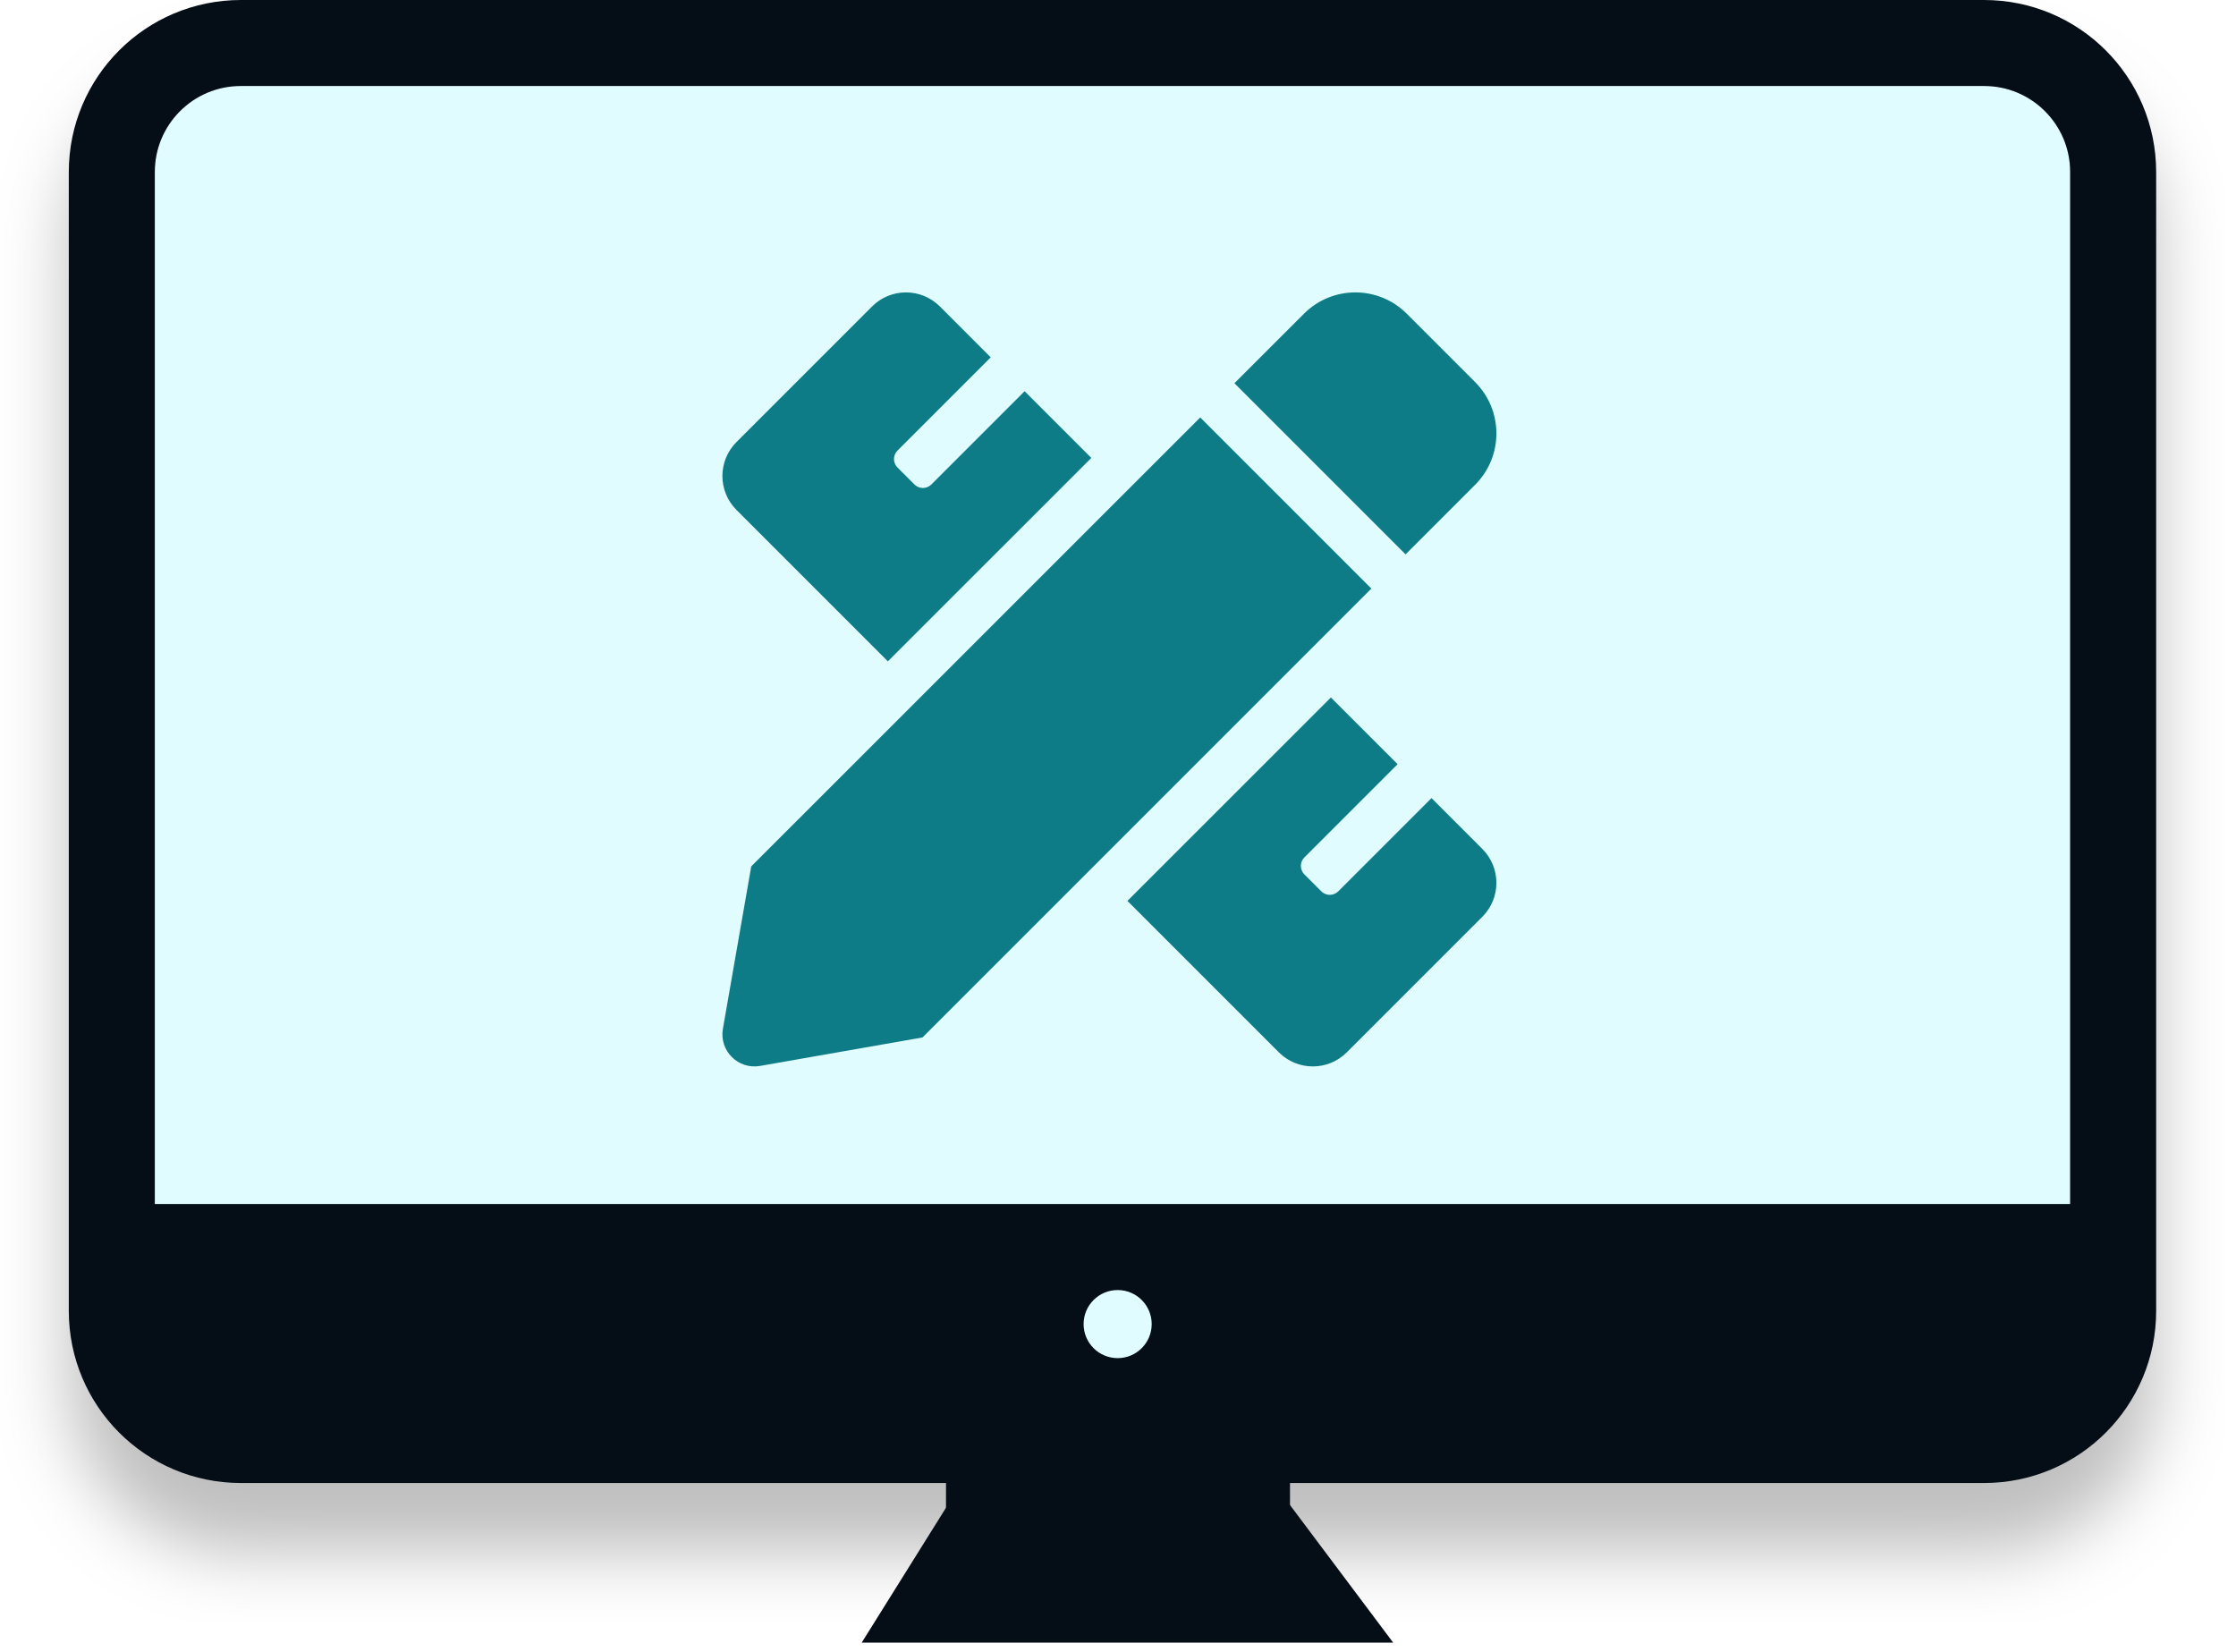
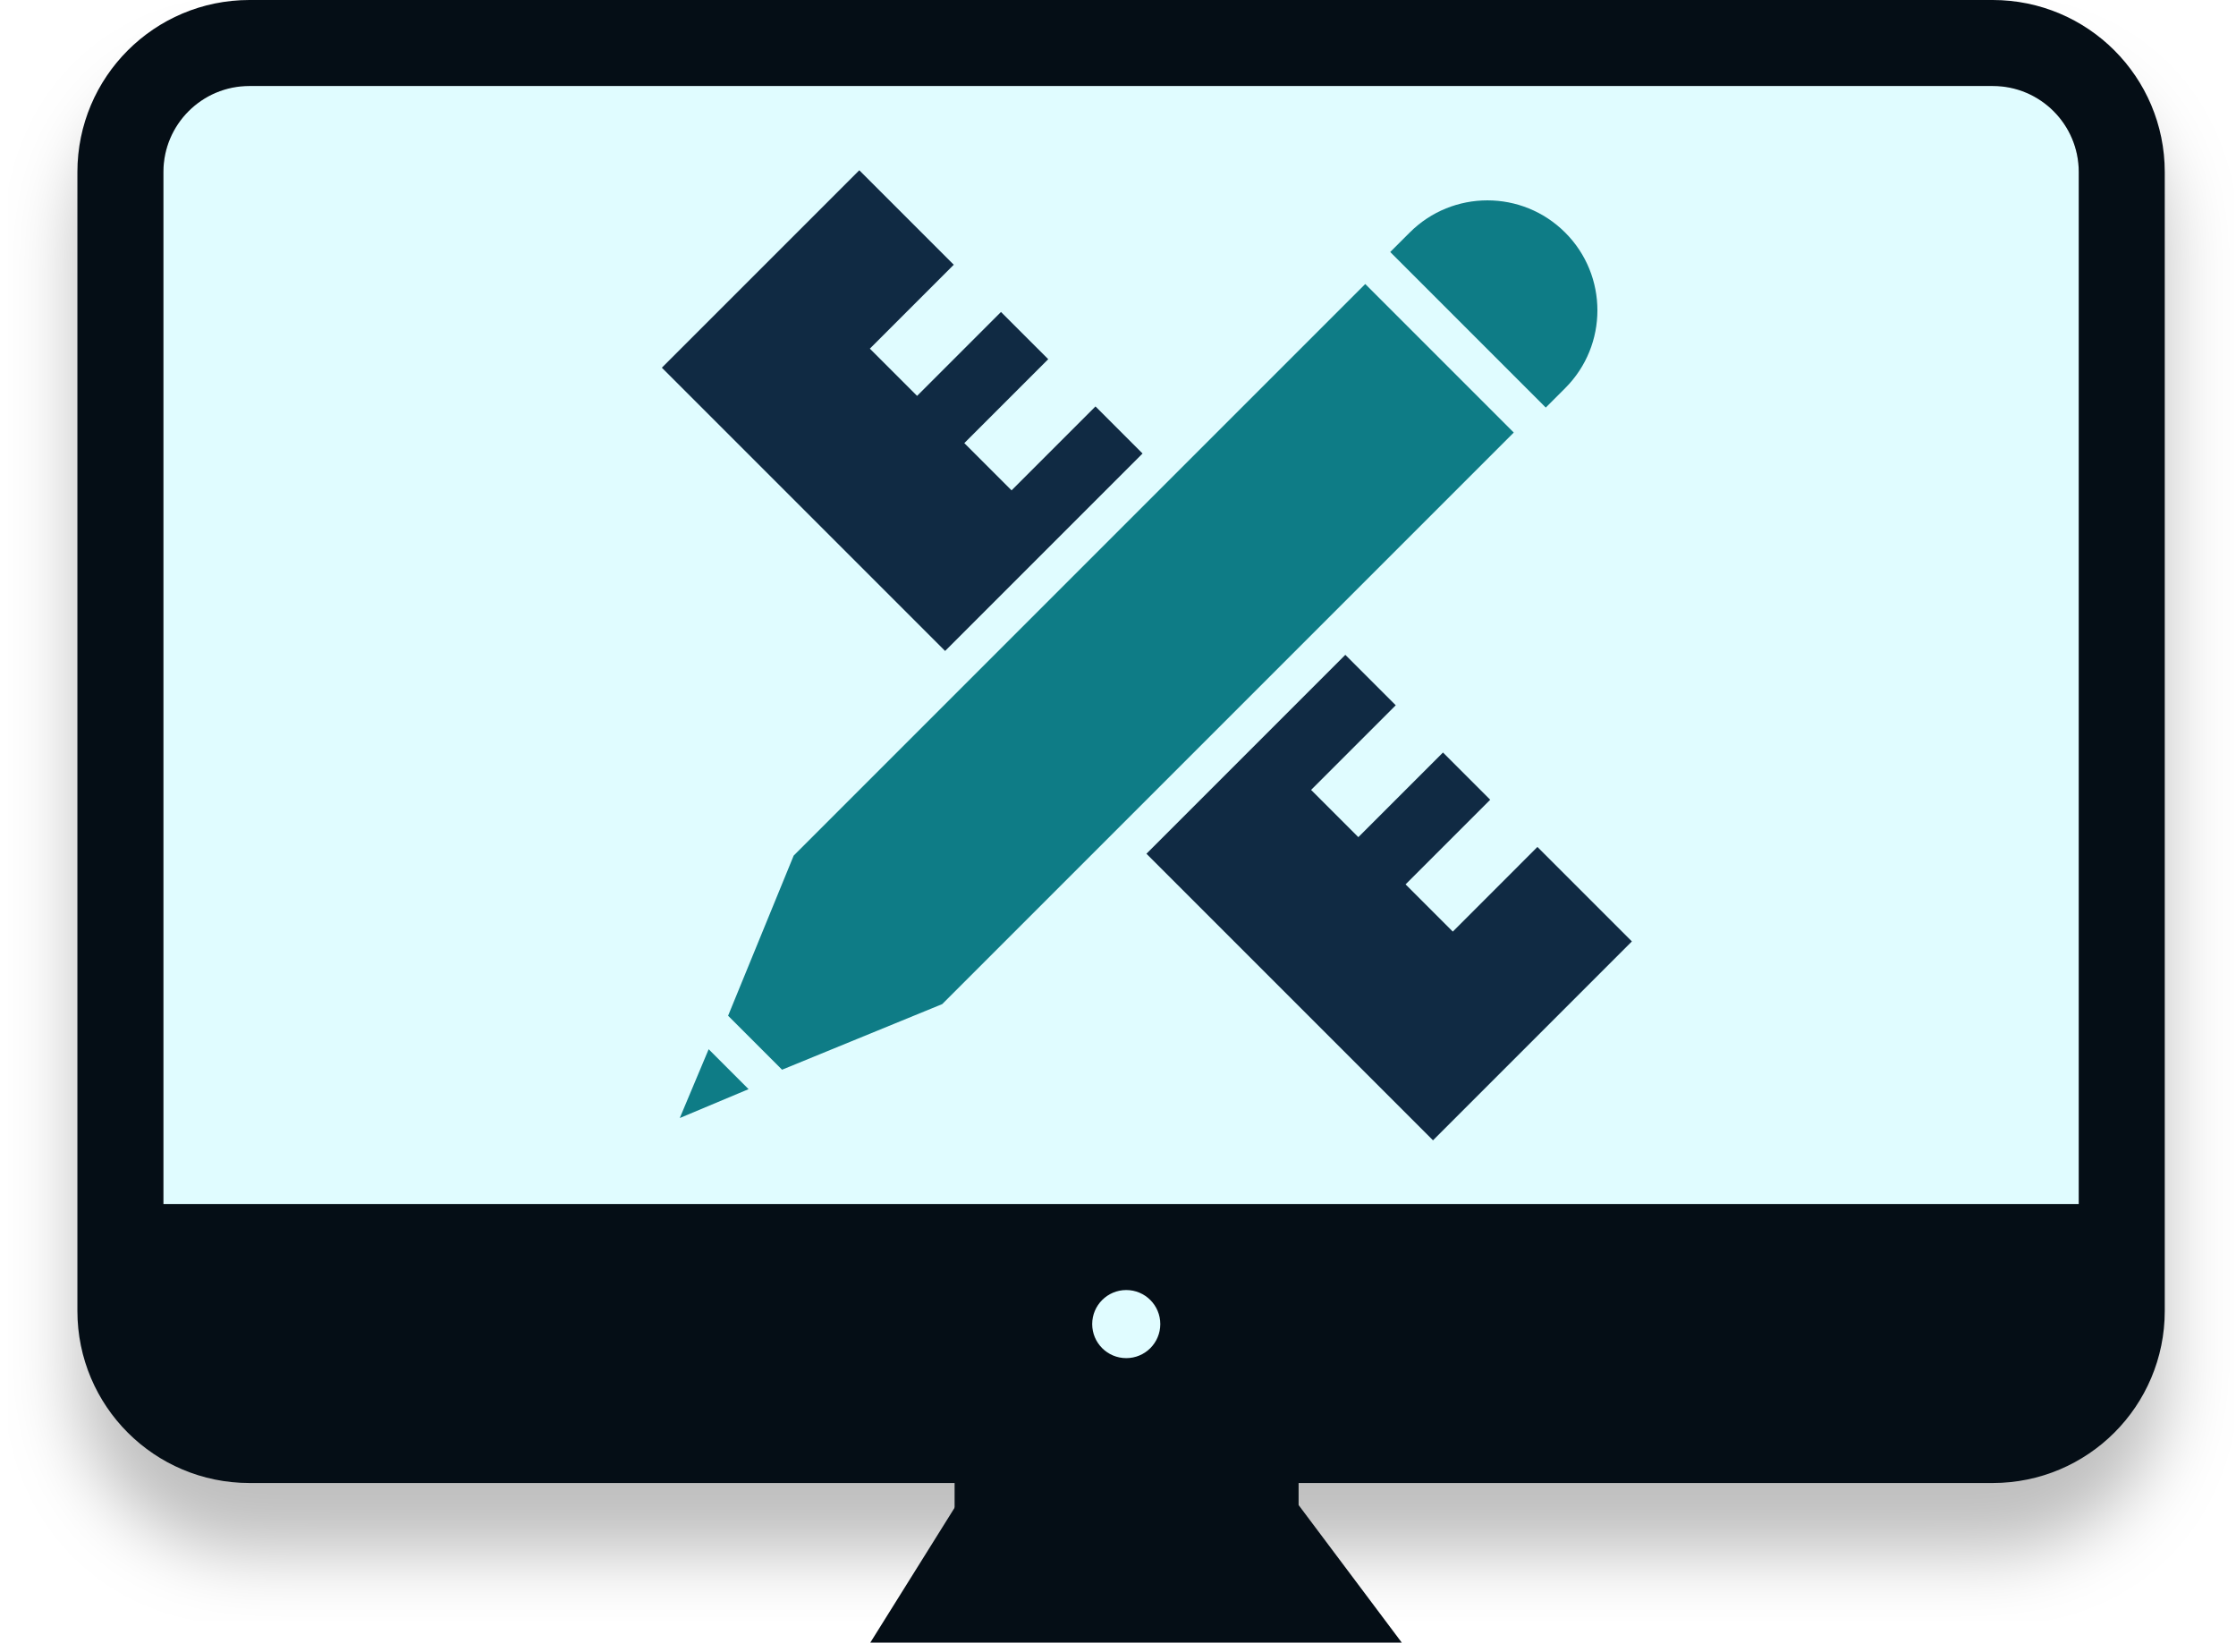
<svg xmlns="http://www.w3.org/2000/svg" width="130" height="96" viewBox="0 0 130 96" fill="none">
  <g filter="url(#filter0_d)">
-     <path d="M9 10C9 7.239 11.239 5 14 5H115.358C118.12 5 120.358 7.239 120.358 10V76.219C120.358 78.98 118.12 81.219 115.358 81.219H14C11.239 81.219 9 78.98 9 76.219V10Z" fill="#E0FCFF" />
-     <path d="M115.358 2.5H14C9.858 2.5 6.5 5.858 6.5 10V76.219C6.5 80.361 9.858 83.719 14 83.719H115.358C119.5 83.719 122.858 80.361 122.858 76.219V10C122.858 5.858 119.5 2.5 115.358 2.5Z" stroke="#050E16" stroke-width="5" />
+     <path d="M9.5 10C9.5 7.239 11.739 5 14.5 5H115.858C118.62 5 120.858 7.239 120.858 10V76.219C120.858 78.98 118.62 81.219 115.858 81.219H14.5C11.739 81.219 9.5 78.98 9.5 76.219V10Z" fill="#E0FCFF" />
+     <path d="M14.5 2.5C10.358 2.5 7 5.858 7 10V76.219C7 80.361 10.358 83.719 14.5 83.719H115.858C120 83.719 123.358 80.361 123.358 76.219V10C123.358 5.858 120 2.5 115.858 2.5H14.5Z" stroke="#050E16" stroke-width="5" />
  </g>
-   <path d="M5.5 70H122L121.5 83.5H9.5L6 77L5.5 70Z" fill="#050E16" />
-   <path d="M66.959 76.98C66.959 78.073 66.073 78.959 64.98 78.959C63.886 78.959 63 78.073 63 76.98C63 75.886 63.886 75 64.98 75C66.073 75 66.959 75.886 66.959 76.98Z" fill="#E0FCFF" />
-   <path d="M51.621 38.449L63.449 26.623L59.571 22.745L54.15 28.166C54.086 28.231 54.009 28.282 53.924 28.317C53.84 28.353 53.749 28.371 53.658 28.371C53.566 28.371 53.475 28.353 53.391 28.317C53.306 28.282 53.23 28.231 53.165 28.166L52.18 27.181C51.907 26.909 51.907 26.467 52.18 26.196L57.601 20.775L54.644 17.817C53.555 16.728 51.79 16.728 50.702 17.817L42.817 25.702C41.729 26.791 41.728 28.556 42.817 29.645L51.621 38.449ZM85.763 28.184C87.412 26.535 87.411 23.862 85.763 22.214L81.786 18.237C80.137 16.588 77.464 16.588 75.814 18.237L71.769 22.28L81.719 32.229L85.763 28.184ZM69.781 24.27L43.677 50.37L42.029 59.812C41.806 61.086 42.915 62.195 44.19 61.971L53.633 60.315L79.73 34.218L69.781 24.27ZM86.183 49.356L83.227 46.4L77.806 51.821C77.533 52.093 77.092 52.093 76.82 51.821L75.835 50.836C75.564 50.563 75.564 50.122 75.835 49.85L81.256 44.429L77.377 40.55L65.549 52.376L74.356 61.183C75.445 62.272 77.21 62.272 78.299 61.183L86.183 53.299C87.272 52.21 87.272 50.445 86.183 49.356Z" fill="#0E7C86" />
-   <rect x="55" y="84" width="20" height="4" fill="#050E16" />
-   <path d="M51 95L56 87H74L80 95H51Z" fill="#050E16" stroke="#050E16" />
+   <path d="M6 70H122.5L122 83.5H10L6.5 77L6 70Z" fill="#050E16" />
+   <path d="M67.459 76.98C67.459 78.073 66.573 78.959 65.48 78.959C64.386 78.959 63.5 78.073 63.5 76.98C63.5 75.886 64.386 75 65.48 75C66.573 75 67.459 75.886 67.459 76.98Z" fill="#E0FCFF" />
+   <rect x="55.5" y="84" width="20" height="4" fill="#050E16" />
+   <path d="M51.5 95L56.5 87H74.5L80.5 95H51.5Z" fill="#050E16" stroke="#050E16" />
+   <path fill-rule="evenodd" clip-rule="evenodd" d="M81.957 13.522C84.454 11.024 88.503 11.024 91 13.522C93.497 16.019 93.497 20.068 91 22.565L89.87 23.695L80.827 14.651L81.957 13.522ZM79.375 16.512L88.009 25.147L57.258 55.898L57.258 55.898L54.779 58.377L45.468 62.191L42.331 59.053L46.144 49.743L48.592 47.296L48.614 47.273L79.375 16.512ZM39.522 65L41.201 61L43.522 63.321L39.522 65Z" fill="#0E7C86" />
+   <path fill-rule="evenodd" clip-rule="evenodd" d="M49.959 9.899L38.48 21.377L54.948 37.845L66.427 26.366L63.69 23.629L58.811 28.508L56.065 25.762L60.944 20.883L58.197 18.137L53.319 23.015L50.573 20.269L55.451 15.391L49.959 9.899Z" fill="#102A43" />
+   <path fill-rule="evenodd" clip-rule="evenodd" d="M66.653 49.635L78.216 38.071L81.148 41.003L76.227 45.924L78.973 48.67L83.894 43.749L86.64 46.495L81.719 51.415L84.465 54.161L89.385 49.24L94.877 54.732L83.314 66.296L66.653 49.635Z" fill="#102A43" />
  <defs>
-     <filter id="filter0_d" x="0" y="0" width="129.358" height="94.219" filterUnits="userSpaceOnUse" color-interpolation-filters="sRGB">
+     <filter id="filter0_d" x="0.5" y="0" width="129.358" height="94.219" filterUnits="userSpaceOnUse" color-interpolation-filters="sRGB">
      <feFlood flood-opacity="0" result="BackgroundImageFix" />
      <feColorMatrix in="SourceAlpha" type="matrix" values="0 0 0 0 0 0 0 0 0 0 0 0 0 0 0 0 0 0 127 0" />
      <feOffset dy="4" />
      <feGaussianBlur stdDeviation="2" />
      <feColorMatrix type="matrix" values="0 0 0 0 0 0 0 0 0 0 0 0 0 0 0 0 0 0 0.25 0" />
      <feBlend mode="normal" in2="BackgroundImageFix" result="effect1_dropShadow" />
      <feBlend mode="normal" in="SourceGraphic" in2="effect1_dropShadow" result="shape" />
    </filter>
  </defs>
</svg>
